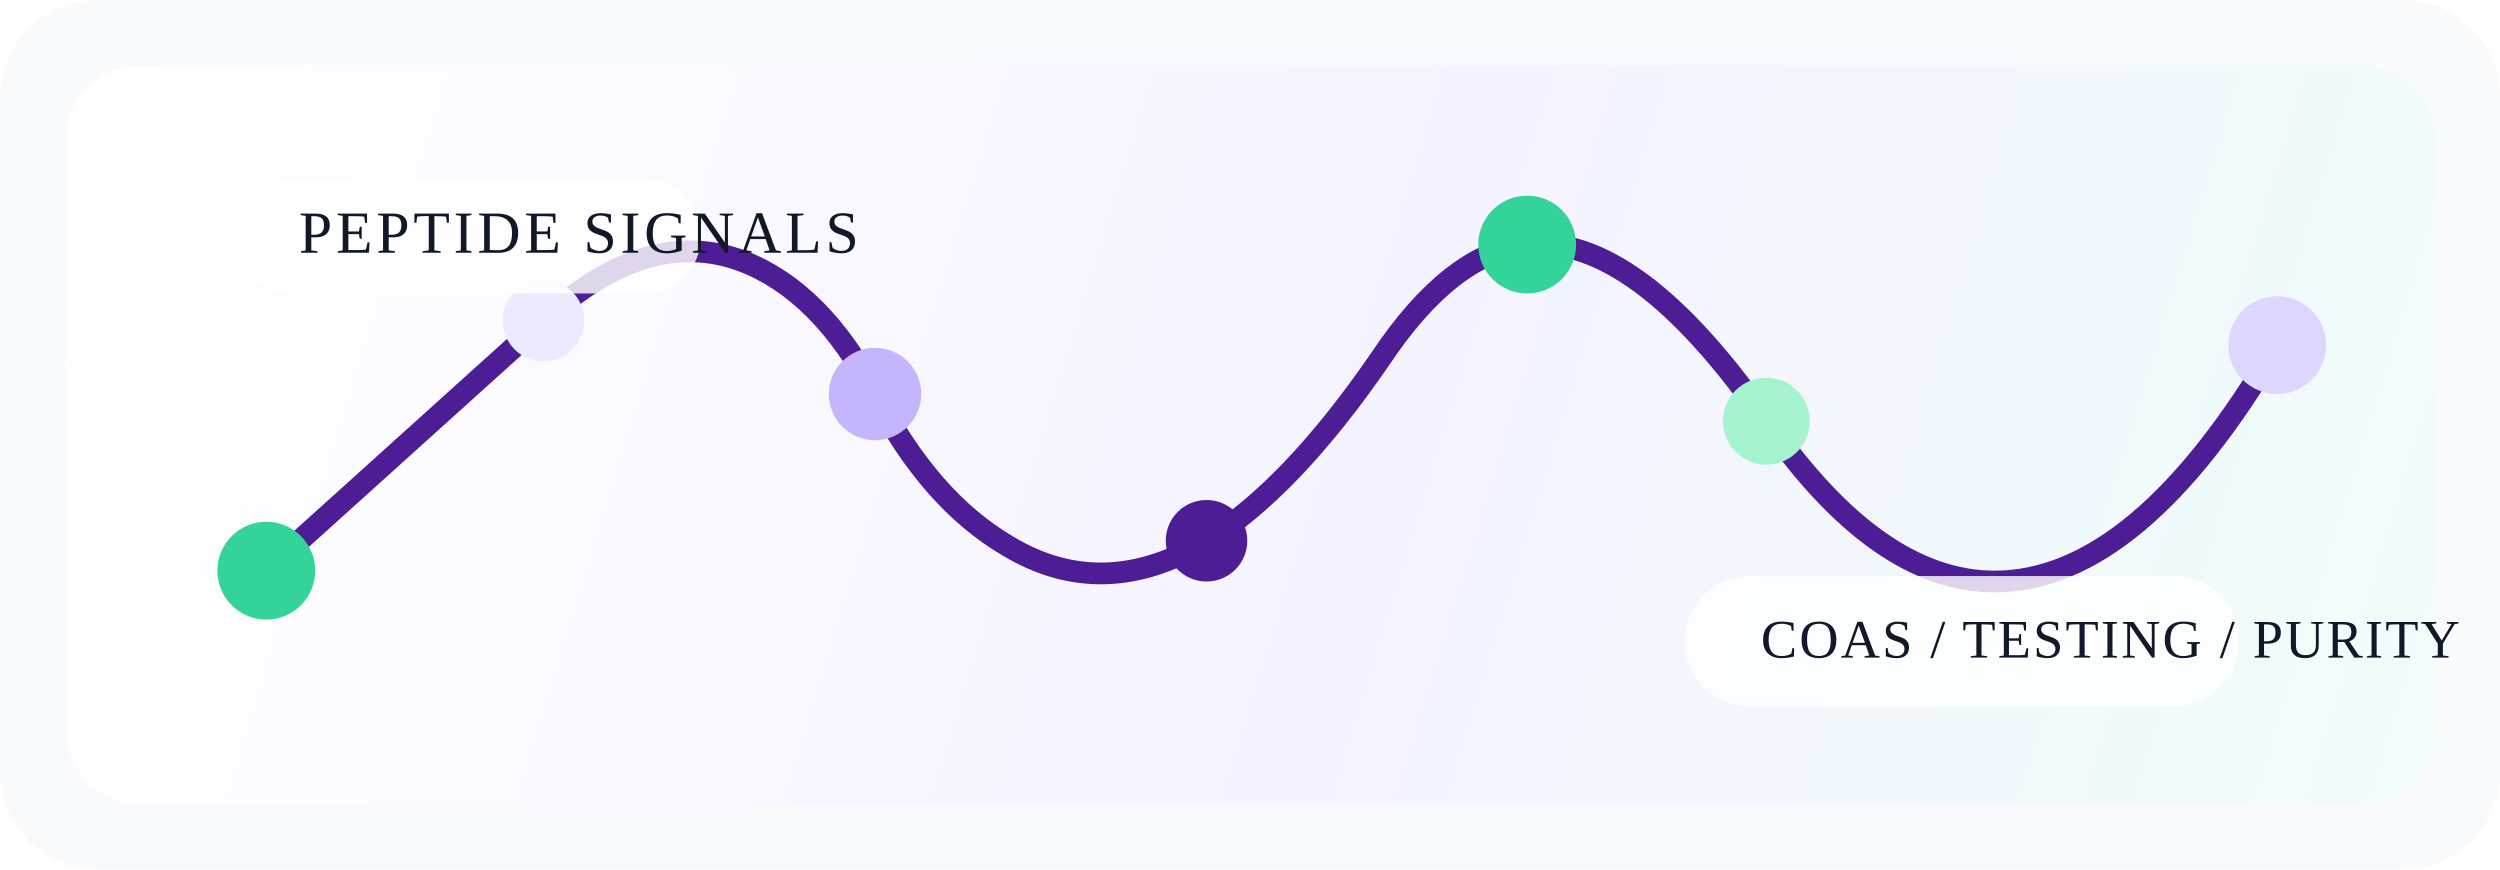
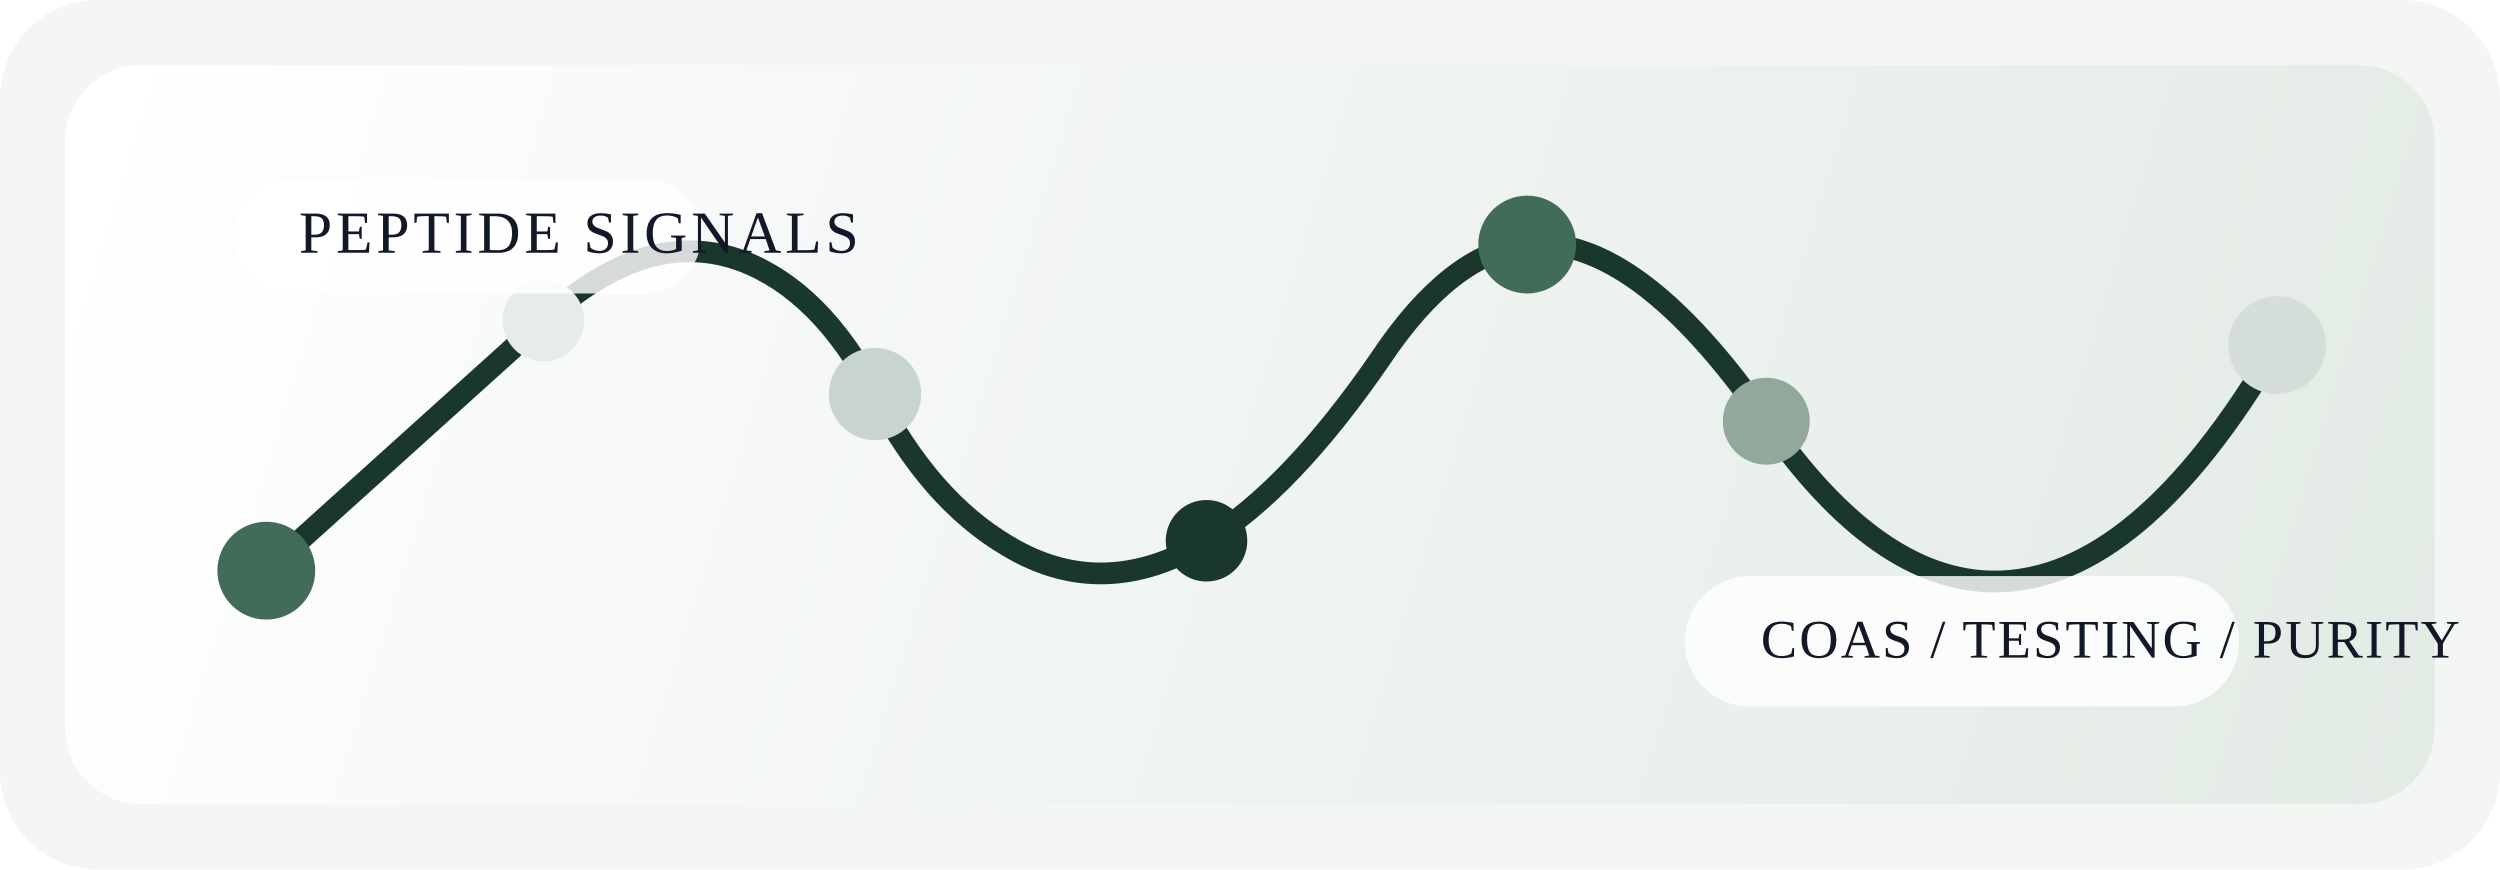
<svg xmlns="http://www.w3.org/2000/svg" width="920" height="320" viewBox="0 0 920 320" fill="none" role="img" aria-labelledby="title desc">
-   <rect width="920" height="320" rx="36" fill="#F8FAFC" />
+   <rect width="920" height="320" rx="36" fill="#F4F6F3" />
  <rect x="24" y="24" width="872" height="272" rx="28" fill="url(#bg)" />
-   <path d="M98 210C132 179.333 166 148.667 200 118C225.333 94.667 249.667 87.333 273 96C292.333 103.333 308.667 119.667 322 145C335.333 171 351.667 189.667 371 201C394.333 215 418.667 214.333 444 199C464.667 186.333 486 164 508 132C525.333 106 543.333 92 562 90C588.667 87.333 618 109 650 155C677.333 194.333 705.333 214 734 214C769.333 214 804 185 838 127" stroke="#4C1D95" stroke-width="8" stroke-linecap="round" />
-   <circle cx="98" cy="210" r="18" fill="#34D399" />
-   <circle cx="200" cy="118" r="15" fill="#EDE9FE" />
-   <circle cx="322" cy="145" r="17" fill="#C4B5FD" />
-   <circle cx="444" cy="199" r="15" fill="#4C1D95" />
-   <circle cx="562" cy="90" r="18" fill="#34D399" />
-   <circle cx="650" cy="155" r="16" fill="#A7F3D0" />
-   <circle cx="838" cy="127" r="18" fill="#DDD6FE" />
+   <path d="M98 210C132 179.333 166 148.667 200 118C225.333 94.667 249.667 87.333 273 96C292.333 103.333 308.667 119.667 322 145C335.333 171 351.667 189.667 371 201C394.333 215 418.667 214.333 444 199C464.667 186.333 486 164 508 132C525.333 106 543.333 92 562 90C588.667 87.333 618 109 650 155C677.333 194.333 705.333 214 734 214C769.333 214 804 185 838 127" stroke="#19382B" stroke-width="8" stroke-linecap="round" />
+   <circle cx="98" cy="210" r="18" fill="#426B58" />
+   <circle cx="200" cy="118" r="15" fill="#E6ECE8" />
+   <circle cx="322" cy="145" r="17" fill="#C8D4CE" />
+   <circle cx="444" cy="199" r="15" fill="#19382B" />
+   <circle cx="562" cy="90" r="18" fill="#426B58" />
+   <circle cx="650" cy="155" r="16" fill="#93A89C" />
+   <circle cx="838" cy="127" r="18" fill="#D5DED8" />
  <rect x="86" y="66" width="172" height="42" rx="21" fill="rgba(255,255,255,0.82)" />
  <text x="110" y="93" fill="#111827" font-family="Georgia, 'Times New Roman', serif" font-size="22" letter-spacing="1.4">PEPTIDE SIGNALS</text>
  <rect x="620" y="212" width="204" height="48" rx="24" fill="rgba(255,255,255,0.82)" />
  <text x="648" y="242" fill="#111827" font-family="Georgia, 'Times New Roman', serif" font-size="20" letter-spacing="0.8">COAS / TESTING / PURITY</text>
  <defs>
    <linearGradient id="bg" x1="36" y1="28" x2="893" y2="290" gradientUnits="userSpaceOnUse">
      <stop stop-color="#FFFFFF" />
-       <stop offset="0.55" stop-color="#F5F3FF" />
-       <stop offset="1" stop-color="#F0FDFA" />
+       <stop offset="0.55" stop-color="#EEF3F0" />
+       <stop offset="1" stop-color="#E3EBE5" />
    </linearGradient>
  </defs>
</svg>
